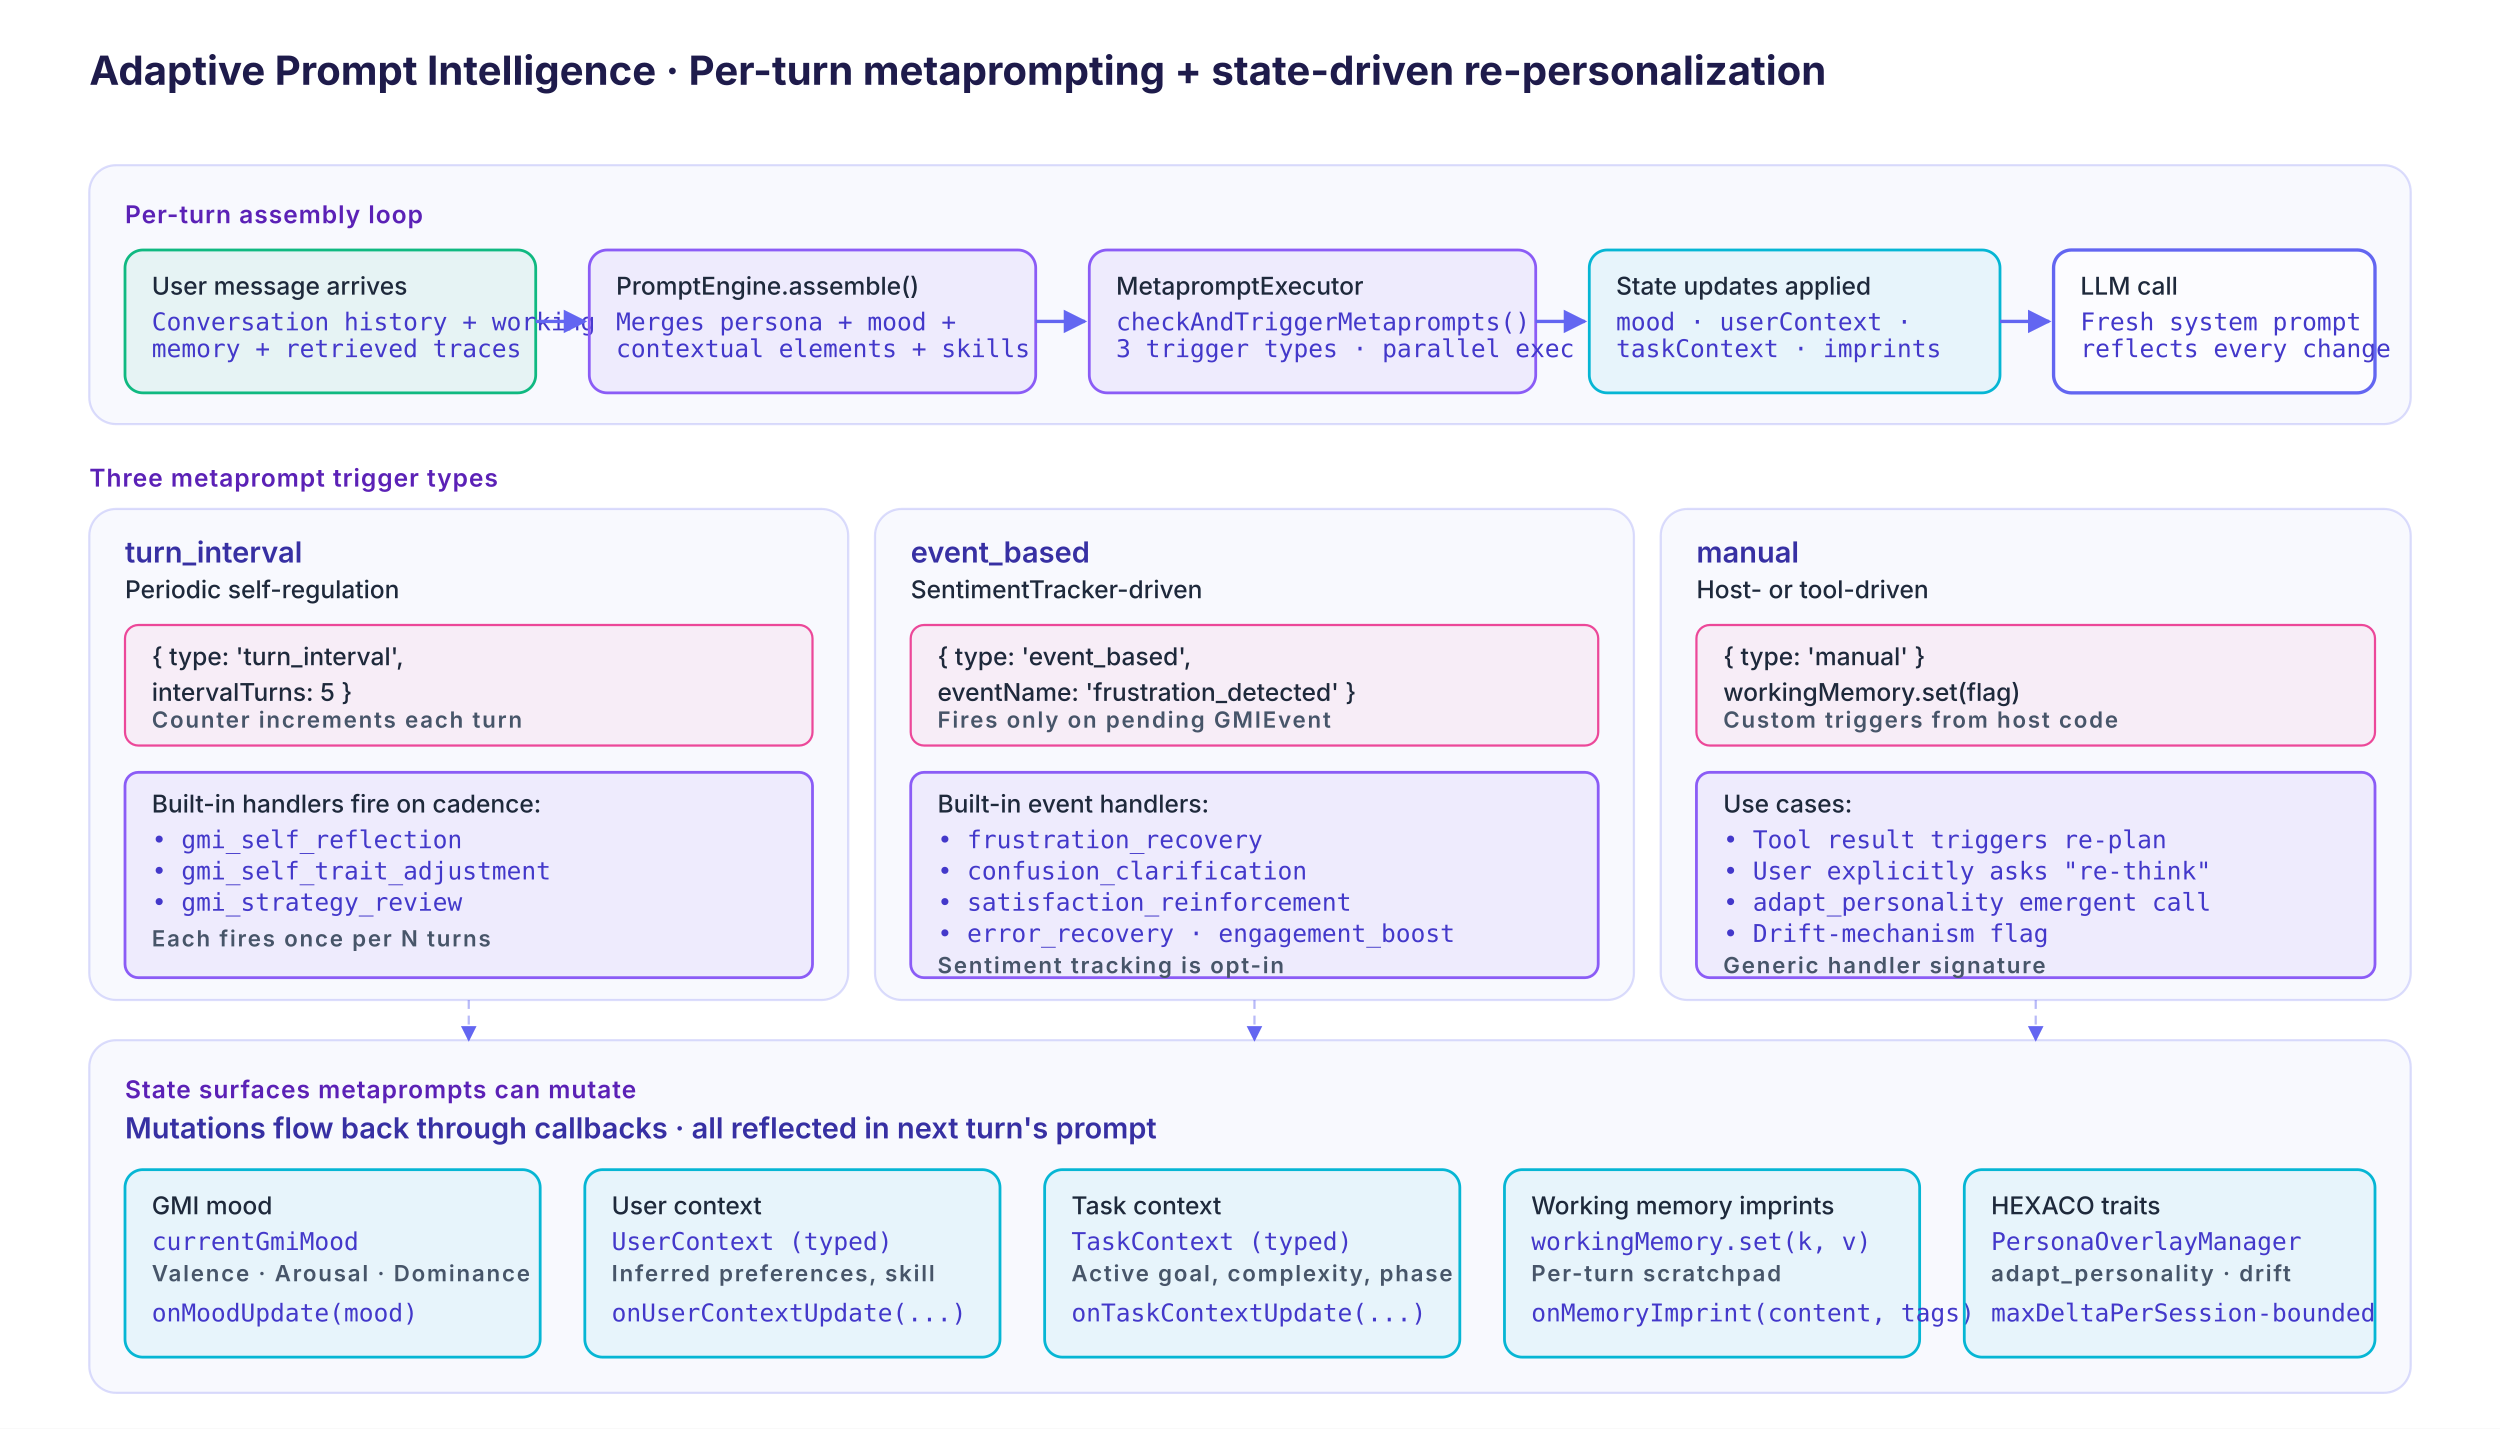
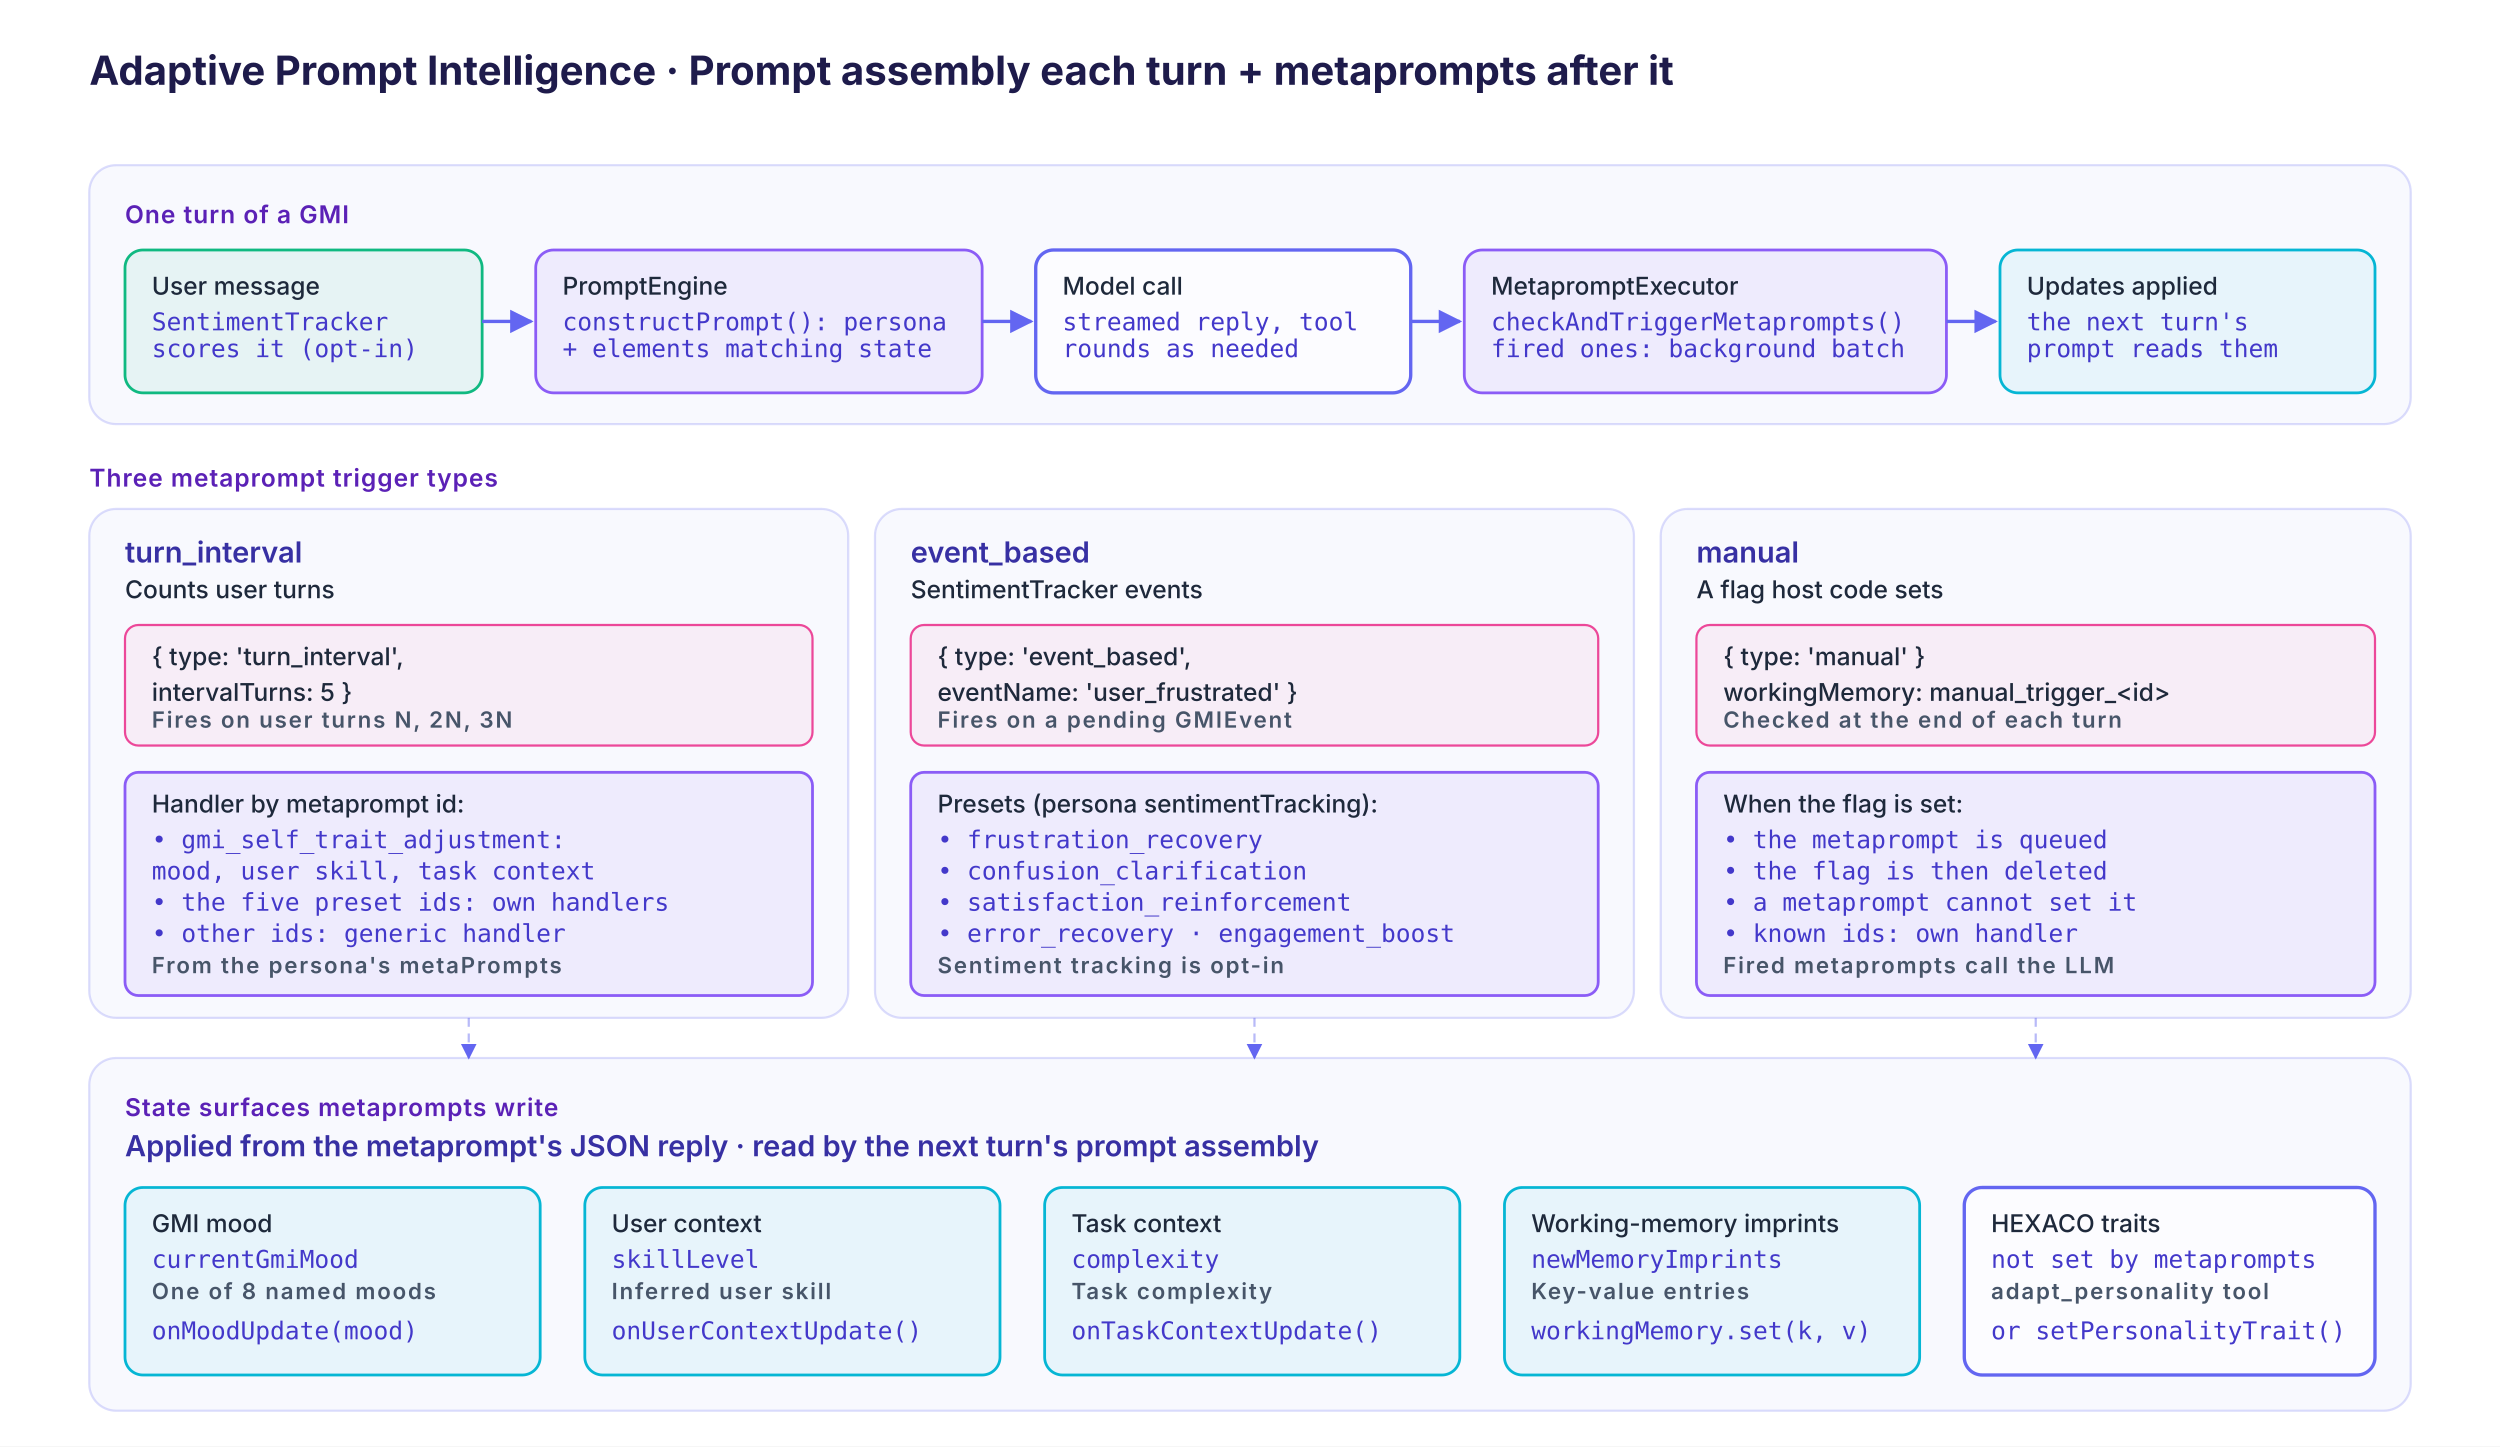
- <svg xmlns="http://www.w3.org/2000/svg" viewBox="0 0 1120 640" width="1120" height="640">
+ <svg xmlns="http://www.w3.org/2000/svg" viewBox="0 0 1120 648" width="1120" height="648">
  <defs>
    <linearGradient id="ai-brand" x1="0%" y1="0%" x2="100%" y2="0%">
      <stop offset="0%" stop-color="#6366f1" />
      <stop offset="50%" stop-color="#8b5cf6" />
      <stop offset="100%" stop-color="#ec4899" />
    </linearGradient>
    <style>
      .bg { fill: #ffffff; }
      .lane-bg { fill: rgba(99, 102, 241, 0.04); stroke: rgba(99, 102, 241, 0.22); stroke-width: 1; }
      .card    { fill: rgba(255, 255, 255, 0.5); stroke: #6366f1; stroke-width: 1.5; }
      .trigger { fill: rgba(236, 72, 153, 0.07); stroke: #ec4899; stroke-width: 1; }
      .handler { fill: rgba(139, 92, 246, 0.09); stroke: #8b5cf6; stroke-width: 1.25; }
      .state   { fill: rgba(6, 182, 212, 0.07); stroke: #06b6d4; stroke-width: 1.25; }
      .turn    { fill: rgba(16, 185, 129, 0.08); stroke: #10b981; stroke-width: 1.25; }
      .arrow      { stroke: #6366f1; stroke-width: 1.5; fill: none; }
      .arrow-soft { stroke: rgba(99, 102, 241, 0.45); stroke-width: 1; fill: none; stroke-dasharray: 4 3; }
      .h1 { font: 700 18px Inter, system-ui, sans-serif; fill: #1e1b4b; }
      .h2 { font: 600 13px Inter, system-ui, sans-serif; fill: #3730a3; }
      .h3 { font: 600 11px Inter, system-ui, sans-serif; fill: #5b21b6; letter-spacing: 0.04em; text-transform: uppercase; }
      .b  { font: 500 11px Inter, system-ui, sans-serif; fill: #1e293b; }
      .m  { font: 11px 'JetBrains Mono', ui-monospace, monospace; fill: #4338ca; }
      .lbl{ font: 600 10px Inter, system-ui, sans-serif; fill: #475569; letter-spacing: 0.08em; text-transform: uppercase; }
          </style>
    <marker id="ai-arrow" viewBox="0 0 10 10" refX="9" refY="5" markerWidth="7" markerHeight="7" orient="auto">
      <path d="M 0 0 L 10 5 L 0 10 z" fill="#6366f1" />
    </marker>
  </defs>
-   <rect class="bg" x="0" y="0" width="1120" height="640" />
-   <text x="40" y="38" class="h1">Adaptive Prompt Intelligence · Per-turn metaprompting + state-driven re-personalization</text>
+   <rect class="bg" x="0" y="0" width="1120" height="648" />
+   <text x="40" y="38" class="h1">Adaptive Prompt Intelligence · Prompt assembly each turn + metaprompts after it</text>
  <line x1="40" y1="52" x2="1080" y2="52" stroke="url(#ai-brand)" stroke-width="2" />
  <rect x="40" y="74" width="1040" height="116" rx="12" class="lane-bg" />
-   <text x="56" y="100" class="h3">Per-turn assembly loop</text>
-   <rect x="56" y="112" width="184" height="64" rx="8" class="turn" />
-   <text x="68" y="132" class="b">User message arrives</text>
-   <text x="68" y="148" class="m">Conversation history + working</text>
-   <text x="68" y="160" class="m">memory + retrieved traces</text>
-   <rect x="264" y="112" width="200" height="64" rx="8" class="handler" />
-   <text x="276" y="132" class="b">PromptEngine.assemble()</text>
-   <text x="276" y="148" class="m">Merges persona + mood +</text>
-   <text x="276" y="160" class="m">contextual elements + skills</text>
-   <rect x="488" y="112" width="200" height="64" rx="8" class="handler" />
-   <text x="500" y="132" class="b">MetapromptExecutor</text>
-   <text x="500" y="148" class="m">checkAndTriggerMetaprompts()</text>
-   <text x="500" y="160" class="m">3 trigger types · parallel exec</text>
-   <rect x="712" y="112" width="184" height="64" rx="8" class="state" />
-   <text x="724" y="132" class="b">State updates applied</text>
-   <text x="724" y="148" class="m">mood · userContext ·</text>
-   <text x="724" y="160" class="m">taskContext · imprints</text>
-   <rect x="920" y="112" width="144" height="64" rx="8" class="card" />
-   <text x="932" y="132" class="b">LLM call</text>
-   <text x="932" y="148" class="m">Fresh system prompt</text>
-   <text x="932" y="160" class="m">reflects every change</text>
-   <path d="M 240 144 L 262 144" class="arrow" marker-end="url(#ai-arrow)" />
-   <path d="M 464 144 L 486 144" class="arrow" marker-end="url(#ai-arrow)" />
-   <path d="M 688 144 L 710 144" class="arrow" marker-end="url(#ai-arrow)" />
-   <path d="M 896 144 L 918 144" class="arrow" marker-end="url(#ai-arrow)" />
+   <text x="56" y="100" class="h3">One turn of a GMI</text>
+   <rect x="56" y="112" width="160" height="64" rx="8" class="turn" />
+   <text x="68" y="132" class="b">User message</text>
+   <text x="68" y="148" class="m">SentimentTracker</text>
+   <text x="68" y="160" class="m">scores it (opt-in)</text>
+   <rect x="240" y="112" width="200" height="64" rx="8" class="handler" />
+   <text x="252" y="132" class="b">PromptEngine</text>
+   <text x="252" y="148" class="m">constructPrompt(): persona</text>
+   <text x="252" y="160" class="m">+ elements matching state</text>
+   <rect x="464" y="112" width="168" height="64" rx="8" class="card" />
+   <text x="476" y="132" class="b">Model call</text>
+   <text x="476" y="148" class="m">streamed reply, tool</text>
+   <text x="476" y="160" class="m">rounds as needed</text>
+   <rect x="656" y="112" width="216" height="64" rx="8" class="handler" />
+   <text x="668" y="132" class="b">MetapromptExecutor</text>
+   <text x="668" y="148" class="m">checkAndTriggerMetaprompts()</text>
+   <text x="668" y="160" class="m">fired ones: background batch</text>
+   <rect x="896" y="112" width="168" height="64" rx="8" class="state" />
+   <text x="908" y="132" class="b">Updates applied</text>
+   <text x="908" y="148" class="m">the next turn's</text>
+   <text x="908" y="160" class="m">prompt reads them</text>
+   <path d="M 216 144 L 238 144" class="arrow" marker-end="url(#ai-arrow)" />
+   <path d="M 440 144 L 462 144" class="arrow" marker-end="url(#ai-arrow)" />
+   <path d="M 632 144 L 654 144" class="arrow" marker-end="url(#ai-arrow)" />
+   <path d="M 872 144 L 894 144" class="arrow" marker-end="url(#ai-arrow)" />
  <text x="40" y="218" class="h3">Three metaprompt trigger types</text>
-   <rect x="40" y="228" width="340" height="220" rx="12" class="lane-bg" />
+   <rect x="40" y="228" width="340" height="228" rx="12" class="lane-bg" />
  <text x="56" y="252" class="h2">turn_interval</text>
-   <text x="56" y="268" class="b">Periodic self-regulation</text>
+   <text x="56" y="268" class="b">Counts user turns</text>
  <rect x="56" y="280" width="308" height="54" rx="6" class="trigger" />
  <text x="68" y="298" class="b">{ type: 'turn_interval',</text>
  <text x="68" y="314" class="b">  intervalTurns: 5 }</text>
-   <text x="68" y="326" class="lbl">Counter increments each turn</text>
-   <rect x="56" y="346" width="308" height="92" rx="6" class="handler" />
-   <text x="68" y="364" class="b">Built-in handlers fire on cadence:</text>
-   <text x="68" y="380" class="m">• gmi_self_reflection</text>
-   <text x="68" y="394" class="m">• gmi_self_trait_adjustment</text>
-   <text x="68" y="408" class="m">• gmi_strategy_review</text>
-   <text x="68" y="424" class="lbl">Each fires once per N turns</text>
-   <rect x="392" y="228" width="340" height="220" rx="12" class="lane-bg" />
+   <text x="68" y="326" class="lbl">Fires on user turns N, 2N, 3N</text>
+   <rect x="56" y="346" width="308" height="100" rx="6" class="handler" />
+   <text x="68" y="364" class="b">Handler by metaprompt id:</text>
+   <text x="68" y="380" class="m">• gmi_self_trait_adjustment:</text>
+   <text x="68" y="394" class="m">  mood, user skill, task context</text>
+   <text x="68" y="408" class="m">• the five preset ids: own handlers</text>
+   <text x="68" y="422" class="m">• other ids: generic handler</text>
+   <text x="68" y="436" class="lbl">From the persona's metaPrompts</text>
+   <rect x="392" y="228" width="340" height="228" rx="12" class="lane-bg" />
  <text x="408" y="252" class="h2">event_based</text>
-   <text x="408" y="268" class="b">SentimentTracker-driven</text>
+   <text x="408" y="268" class="b">SentimentTracker events</text>
  <rect x="408" y="280" width="308" height="54" rx="6" class="trigger" />
  <text x="420" y="298" class="b">{ type: 'event_based',</text>
-   <text x="420" y="314" class="b">  eventName: 'frustration_detected' }</text>
-   <text x="420" y="326" class="lbl">Fires only on pending GMIEvent</text>
-   <rect x="408" y="346" width="308" height="92" rx="6" class="handler" />
-   <text x="420" y="364" class="b">Built-in event handlers:</text>
+   <text x="420" y="314" class="b">  eventName: 'user_frustrated' }</text>
+   <text x="420" y="326" class="lbl">Fires on a pending GMIEvent</text>
+   <rect x="408" y="346" width="308" height="100" rx="6" class="handler" />
+   <text x="420" y="364" class="b">Presets (persona sentimentTracking):</text>
  <text x="420" y="380" class="m">• frustration_recovery</text>
  <text x="420" y="394" class="m">• confusion_clarification</text>
  <text x="420" y="408" class="m">• satisfaction_reinforcement</text>
  <text x="420" y="422" class="m">• error_recovery · engagement_boost</text>
  <text x="420" y="436" class="lbl">Sentiment tracking is opt-in</text>
-   <rect x="744" y="228" width="336" height="220" rx="12" class="lane-bg" />
+   <rect x="744" y="228" width="336" height="228" rx="12" class="lane-bg" />
  <text x="760" y="252" class="h2">manual</text>
-   <text x="760" y="268" class="b">Host- or tool-driven</text>
+   <text x="760" y="268" class="b">A flag host code sets</text>
  <rect x="760" y="280" width="304" height="54" rx="6" class="trigger" />
  <text x="772" y="298" class="b">{ type: 'manual' }</text>
-   <text x="772" y="314" class="b">workingMemory.set(flag)</text>
-   <text x="772" y="326" class="lbl">Custom triggers from host code</text>
-   <rect x="760" y="346" width="304" height="92" rx="6" class="handler" />
-   <text x="772" y="364" class="b">Use cases:</text>
-   <text x="772" y="380" class="m">• Tool result triggers re-plan</text>
-   <text x="772" y="394" class="m">• User explicitly asks "re-think"</text>
-   <text x="772" y="408" class="m">• adapt_personality emergent call</text>
-   <text x="772" y="422" class="m">• Drift-mechanism flag</text>
-   <text x="772" y="436" class="lbl">Generic handler signature</text>
-   <rect x="40" y="466" width="1040" height="158" rx="12" class="lane-bg" />
-   <text x="56" y="492" class="h3">State surfaces metaprompts can mutate</text>
-   <text x="56" y="510" class="h2">Mutations flow back through callbacks · all reflected in next turn's prompt</text>
-   <rect x="56" y="524" width="186" height="84" rx="8" class="state" />
-   <text x="68" y="544" class="b">GMI mood</text>
-   <text x="68" y="560" class="m">currentGmiMood</text>
-   <text x="68" y="574" class="lbl">Valence · Arousal · Dominance</text>
-   <text x="68" y="592" class="m">onMoodUpdate(mood)</text>
-   <rect x="262" y="524" width="186" height="84" rx="8" class="state" />
-   <text x="274" y="544" class="b">User context</text>
-   <text x="274" y="560" class="m">UserContext (typed)</text>
-   <text x="274" y="574" class="lbl">Inferred preferences, skill</text>
-   <text x="274" y="592" class="m">onUserContextUpdate(...)</text>
-   <rect x="468" y="524" width="186" height="84" rx="8" class="state" />
-   <text x="480" y="544" class="b">Task context</text>
-   <text x="480" y="560" class="m">TaskContext (typed)</text>
-   <text x="480" y="574" class="lbl">Active goal, complexity, phase</text>
-   <text x="480" y="592" class="m">onTaskContextUpdate(...)</text>
-   <rect x="674" y="524" width="186" height="84" rx="8" class="state" />
-   <text x="686" y="544" class="b">Working memory imprints</text>
-   <text x="686" y="560" class="m">workingMemory.set(k, v)</text>
-   <text x="686" y="574" class="lbl">Per-turn scratchpad</text>
-   <text x="686" y="592" class="m">onMemoryImprint(content, tags)</text>
-   <rect x="880" y="524" width="184" height="84" rx="8" class="state" />
-   <text x="892" y="544" class="b">HEXACO traits</text>
-   <text x="892" y="560" class="m">PersonaOverlayManager</text>
-   <text x="892" y="574" class="lbl">adapt_personality · drift</text>
-   <text x="892" y="592" class="m">maxDeltaPerSession-bounded</text>
-   <path d="M 210 448 Q 210 460 210 466" class="arrow-soft" marker-end="url(#ai-arrow)" />
-   <path d="M 562 448 Q 562 460 562 466" class="arrow-soft" marker-end="url(#ai-arrow)" />
-   <path d="M 912 448 Q 912 460 912 466" class="arrow-soft" marker-end="url(#ai-arrow)" />
+   <text x="772" y="314" class="b">workingMemory: manual_trigger_&lt;id&gt;</text>
+   <text x="772" y="326" class="lbl">Checked at the end of each turn</text>
+   <rect x="760" y="346" width="304" height="100" rx="6" class="handler" />
+   <text x="772" y="364" class="b">When the flag is set:</text>
+   <text x="772" y="380" class="m">• the metaprompt is queued</text>
+   <text x="772" y="394" class="m">• the flag is then deleted</text>
+   <text x="772" y="408" class="m">• a metaprompt cannot set it</text>
+   <text x="772" y="422" class="m">• known ids: own handler</text>
+   <text x="772" y="436" class="lbl">Fired metaprompts call the LLM</text>
+   <rect x="40" y="474" width="1040" height="158" rx="12" class="lane-bg" />
+   <text x="56" y="500" class="h3">State surfaces metaprompts write</text>
+   <text x="56" y="518" class="h2">Applied from the metaprompt's JSON reply · read by the next turn's prompt assembly</text>
+   <rect x="56" y="532" width="186" height="84" rx="8" class="state" />
+   <text x="68" y="552" class="b">GMI mood</text>
+   <text x="68" y="568" class="m">currentGmiMood</text>
+   <text x="68" y="582" class="lbl">One of 8 named moods</text>
+   <text x="68" y="600" class="m">onMoodUpdate(mood)</text>
+   <rect x="262" y="532" width="186" height="84" rx="8" class="state" />
+   <text x="274" y="552" class="b">User context</text>
+   <text x="274" y="568" class="m">skillLevel</text>
+   <text x="274" y="582" class="lbl">Inferred user skill</text>
+   <text x="274" y="600" class="m">onUserContextUpdate()</text>
+   <rect x="468" y="532" width="186" height="84" rx="8" class="state" />
+   <text x="480" y="552" class="b">Task context</text>
+   <text x="480" y="568" class="m">complexity</text>
+   <text x="480" y="582" class="lbl">Task complexity</text>
+   <text x="480" y="600" class="m">onTaskContextUpdate()</text>
+   <rect x="674" y="532" width="186" height="84" rx="8" class="state" />
+   <text x="686" y="552" class="b">Working-memory imprints</text>
+   <text x="686" y="568" class="m">newMemoryImprints</text>
+   <text x="686" y="582" class="lbl">Key-value entries</text>
+   <text x="686" y="600" class="m">workingMemory.set(k, v)</text>
+   <rect x="880" y="532" width="184" height="84" rx="8" class="card" />
+   <text x="892" y="552" class="b">HEXACO traits</text>
+   <text x="892" y="568" class="m">not set by metaprompts</text>
+   <text x="892" y="582" class="lbl">adapt_personality tool</text>
+   <text x="892" y="600" class="m">or setPersonalityTrait()</text>
+   <path d="M 210 456 Q 210 468 210 474" class="arrow-soft" marker-end="url(#ai-arrow)" />
+   <path d="M 562 456 Q 562 468 562 474" class="arrow-soft" marker-end="url(#ai-arrow)" />
+   <path d="M 912 456 Q 912 468 912 474" class="arrow-soft" marker-end="url(#ai-arrow)" />
</svg>
